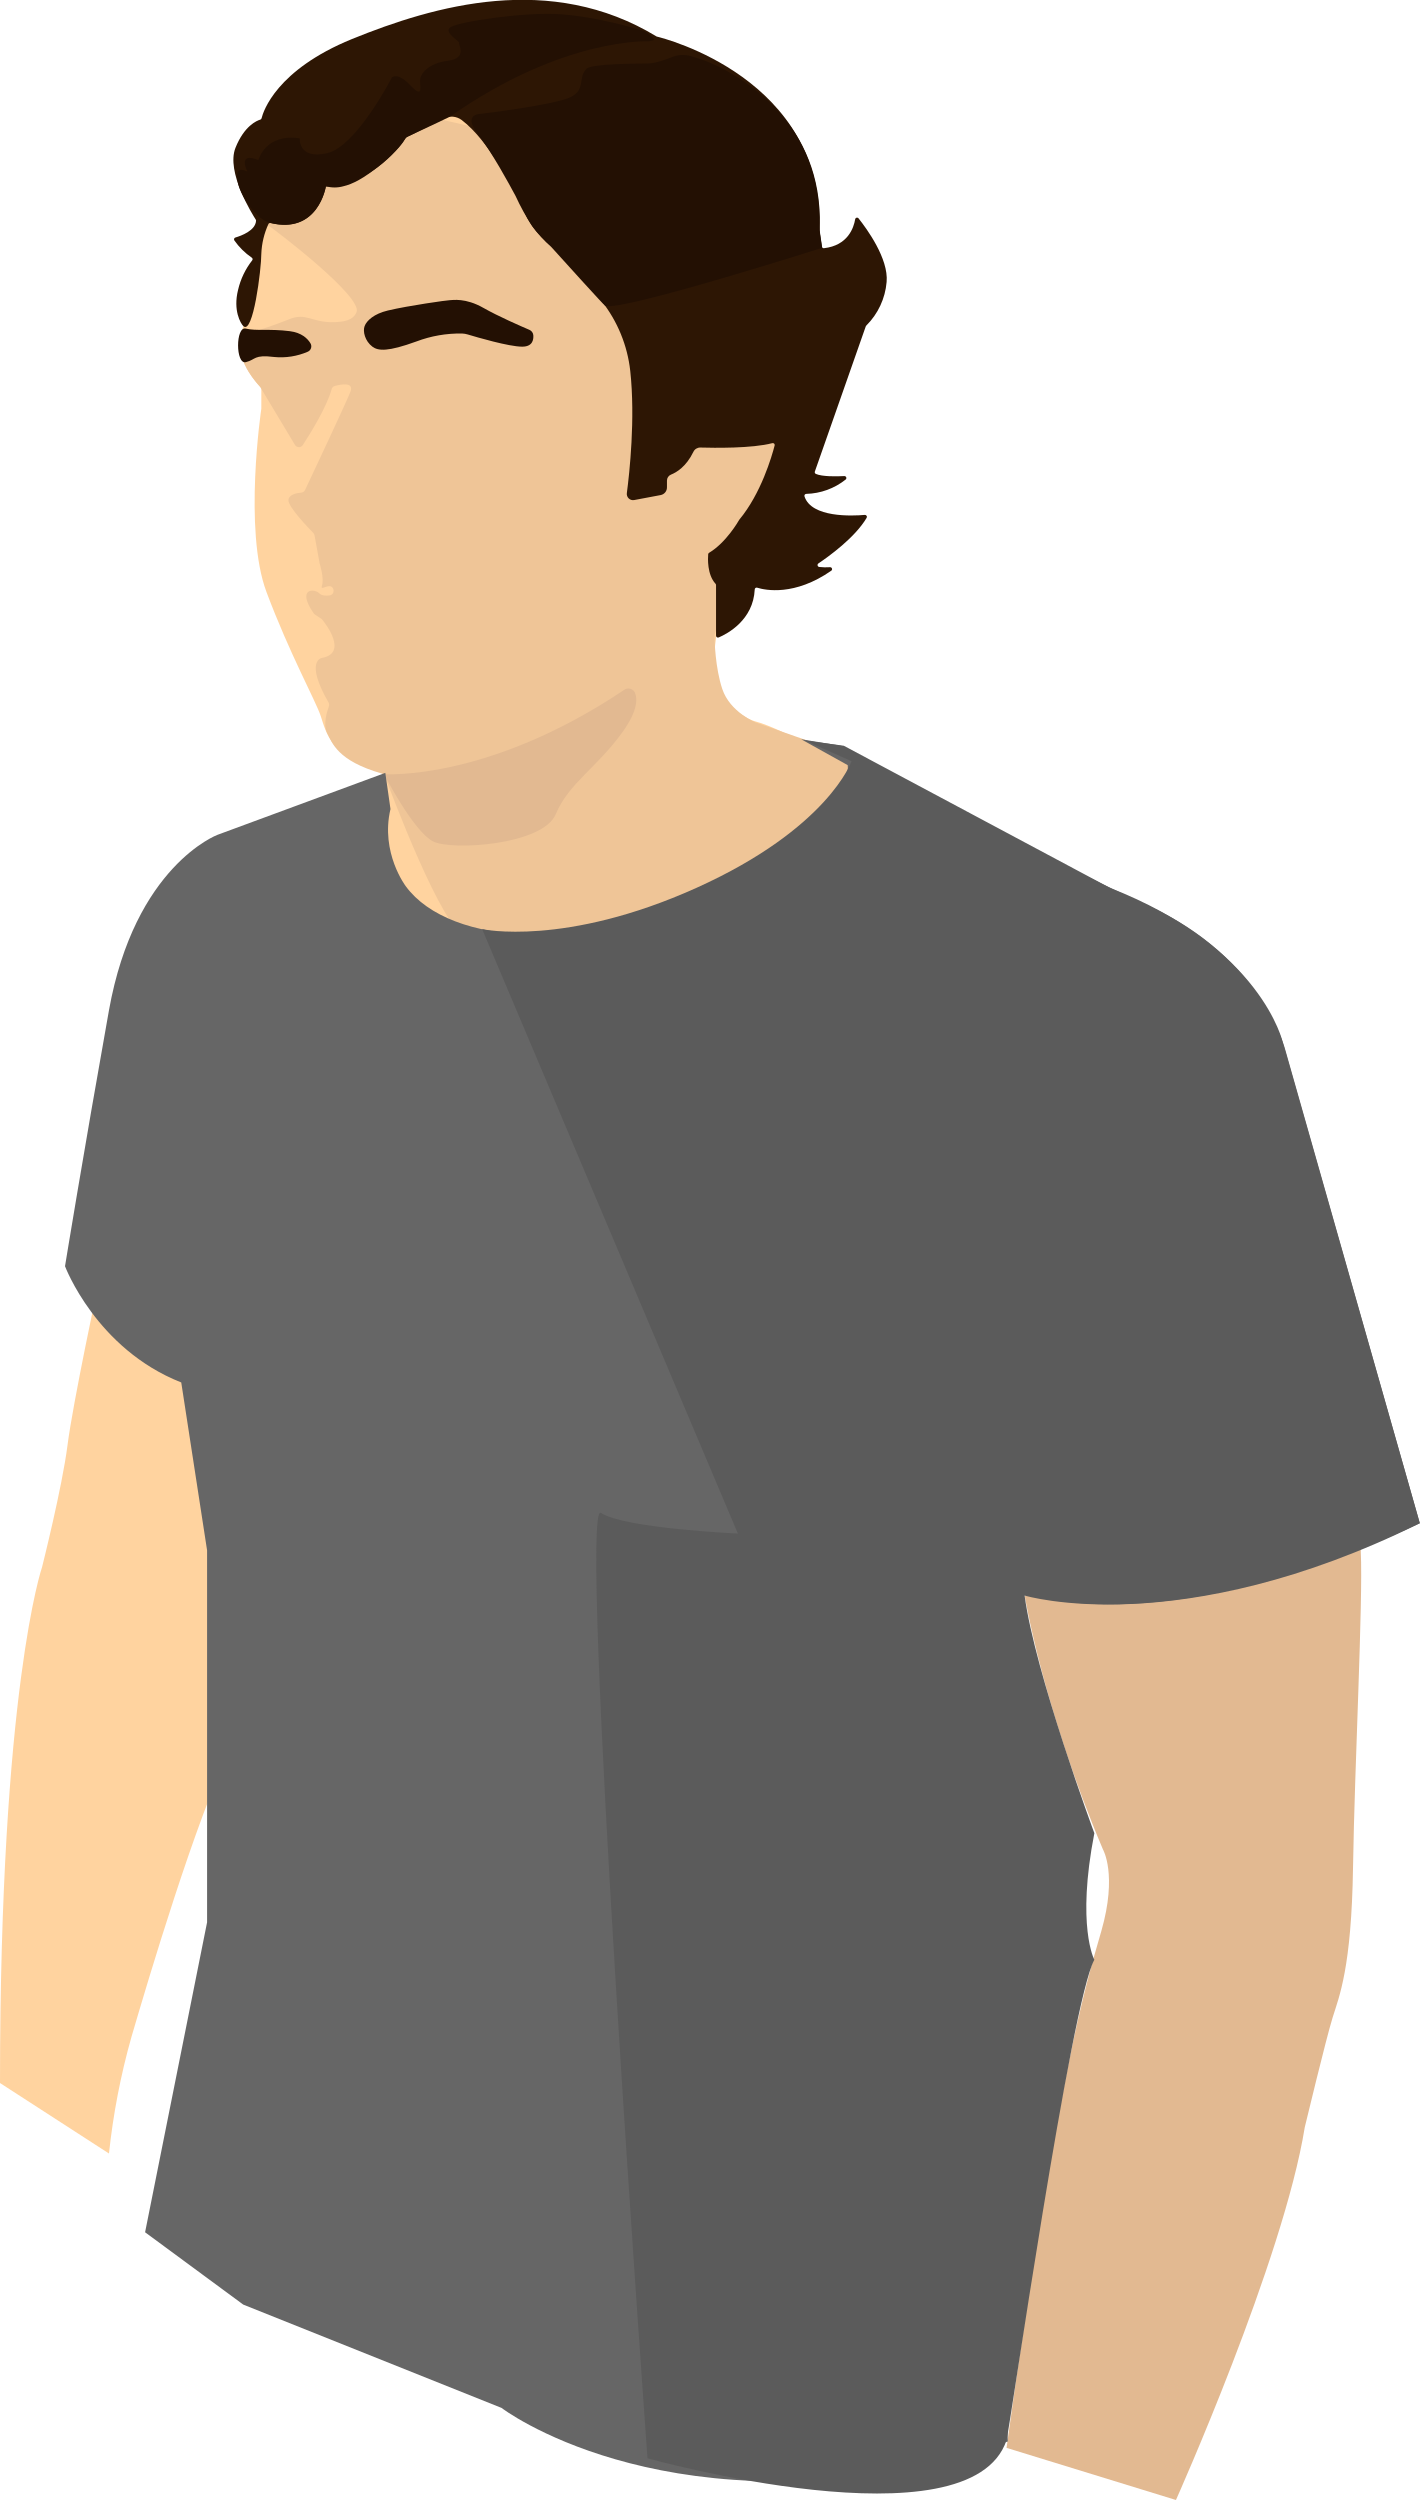
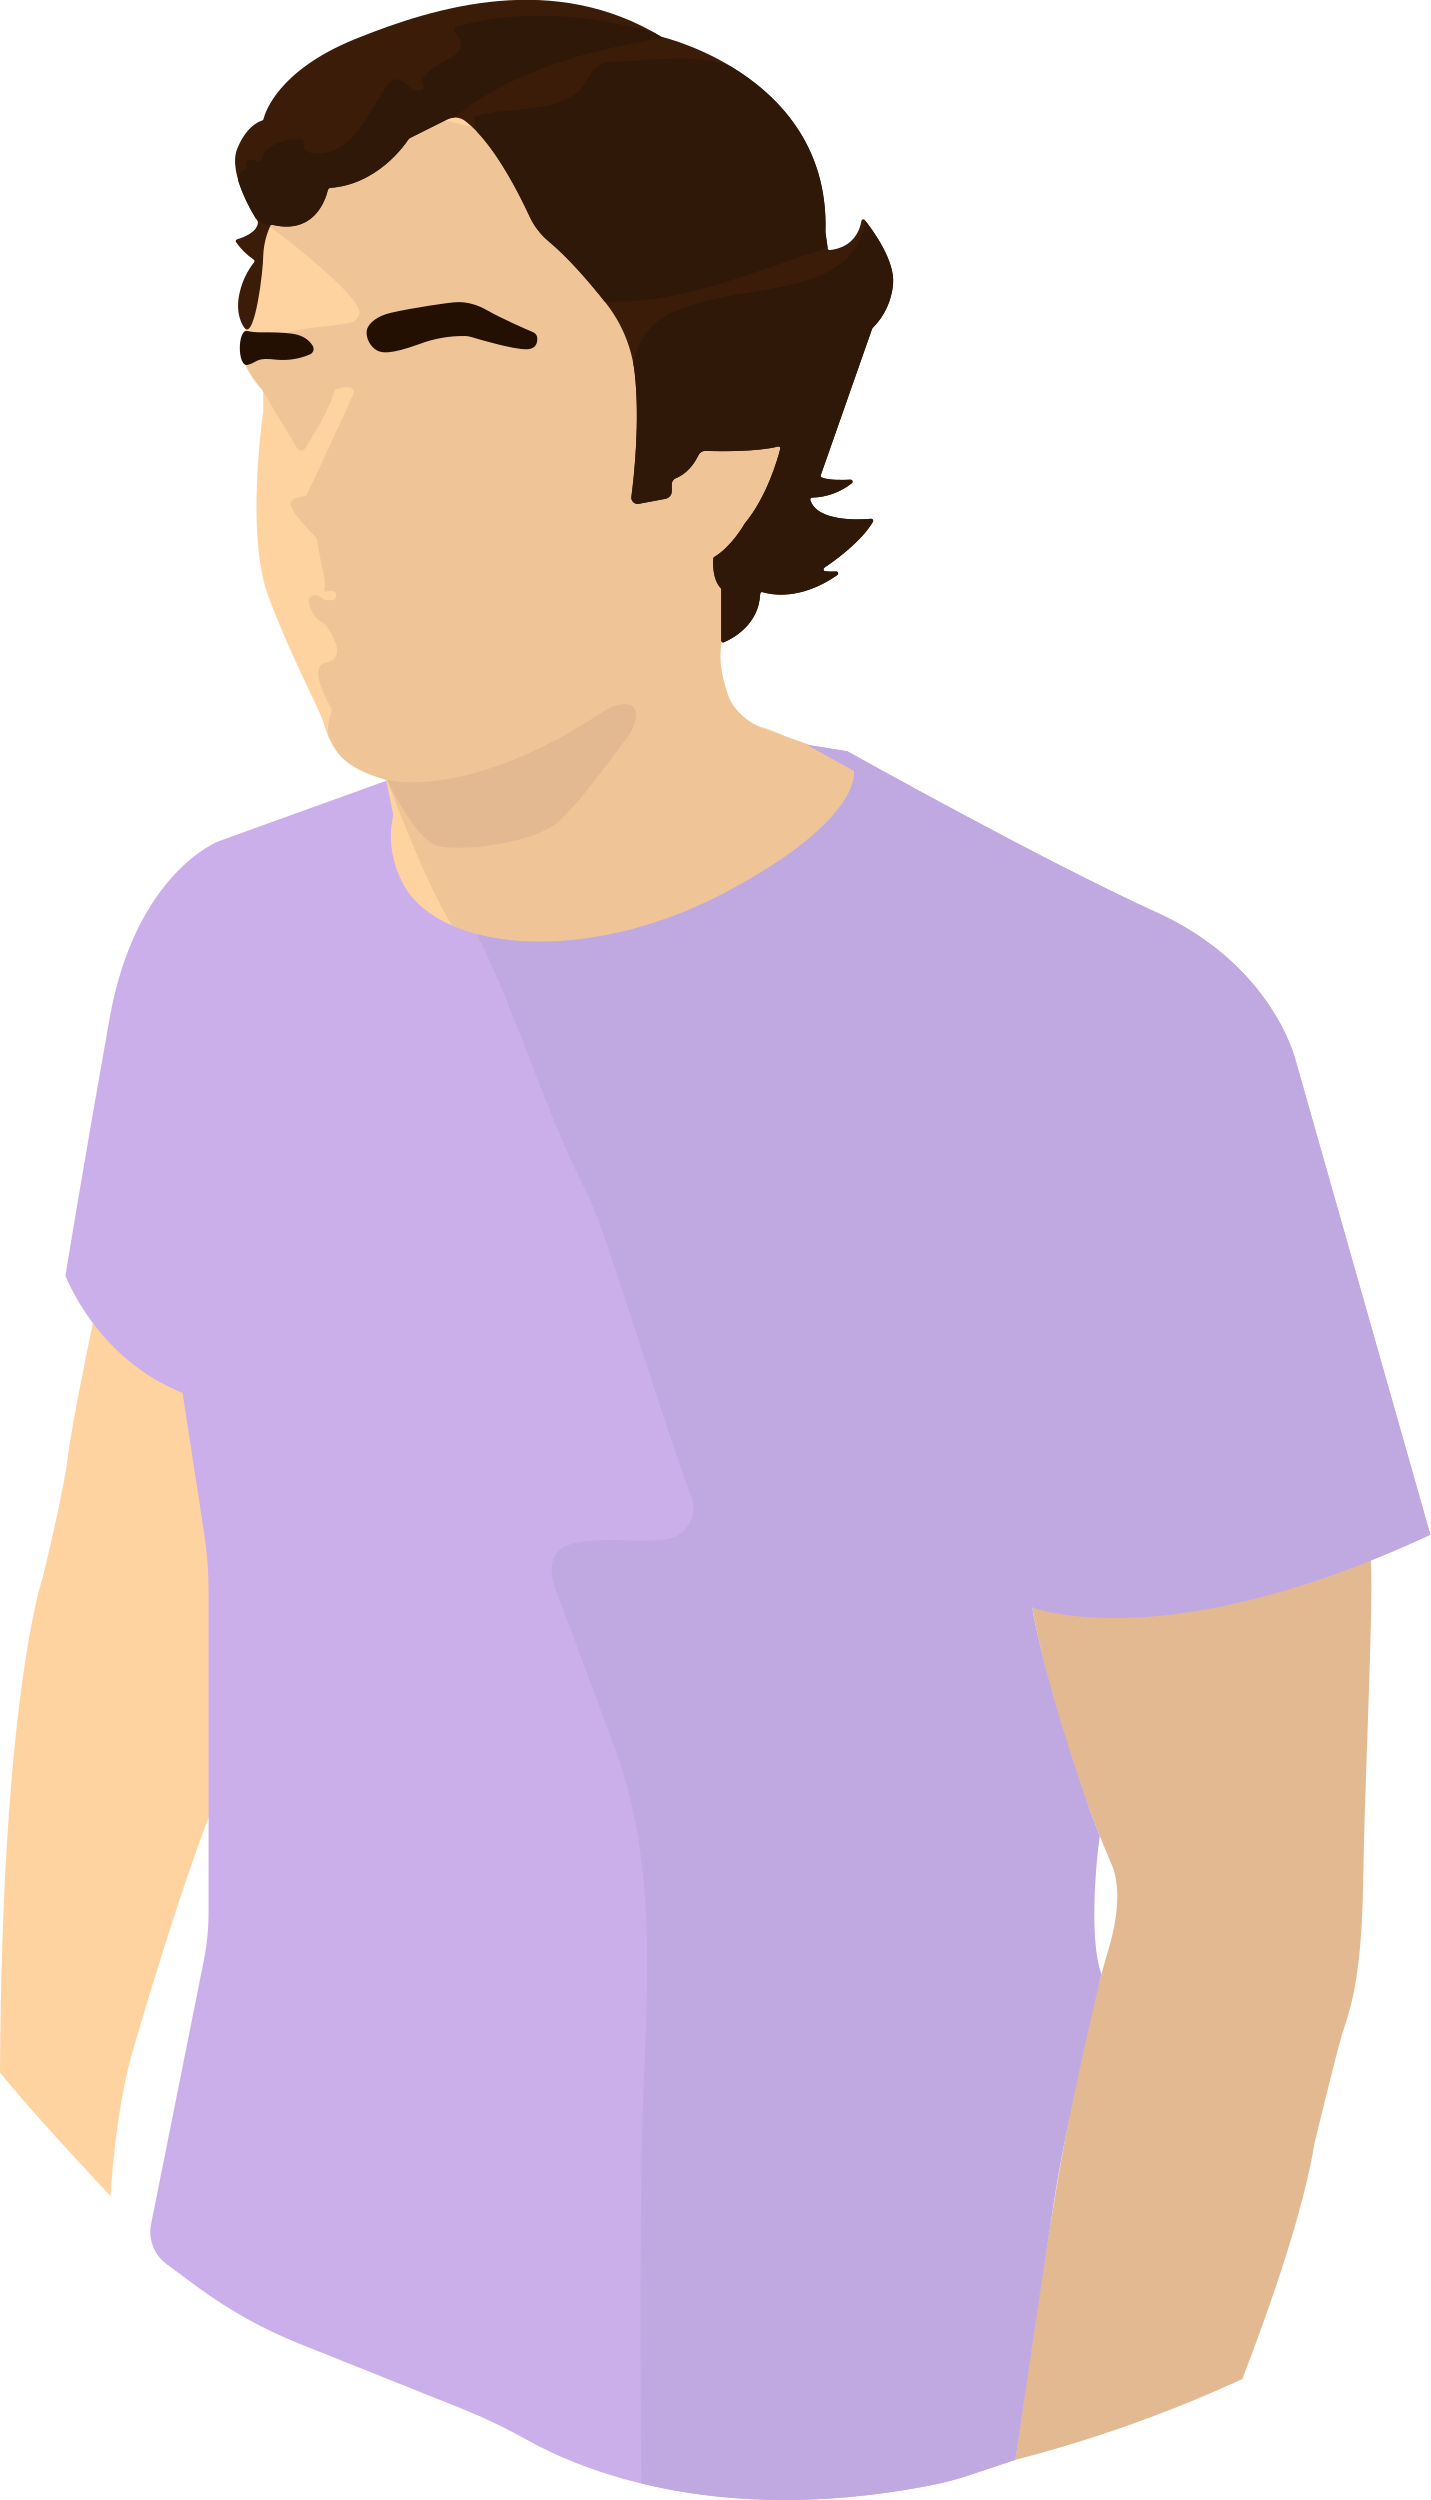
- <svg xmlns="http://www.w3.org/2000/svg" viewBox="0 0 549.67 967.86">
+ <svg xmlns="http://www.w3.org/2000/svg" viewBox="0 0 549.64 960.65">
  <defs>
-     <style>.cls-1{fill:#ffd39f;}.cls-2{fill:#5b5b5b;}.cls-3{fill:#efc597;}.cls-4{fill:#e2b991;}.cls-5{fill:#231003;}.cls-6{fill:#666;}.cls-7{fill:#2d1604;}</style>
+     <style>.cls-1{fill:#ffd39f;}.cls-2{fill:#5b5b5b;}.cls-3{fill:#efc597;}.cls-4{fill:#e2b991;}.cls-5{fill:#231003;}.cls-6{fill:#cbafeb;}.cls-7{fill:#bfa9e0;}.cls-8{fill:#3a1c08;}.cls-9{fill:#301809;}</style>
  </defs>
  <g id="Calque_2" data-name="Calque 2">
-     <g id="Calque_4" data-name="Calque 4">
-       <path class="cls-1" d="M101.17,158.21s-7,47,2,71,19,42,21,48,4,17,25,22l-29,34,52,39,89-12,40-20,37-38s-34-20-46-23c0,0-19-5-15-32s27-69,27-69l-3-36-42,2-15-40-31-40-39-30-39,13-32,31-4,18-4,28a19.66,19.66,0,0,0-2,12c1,7,8,14,8,14Z" />
-     </g>
-     <g id="Calque_8" data-name="Calque 8">
-       <path class="cls-2" d="M145.67,137.71s-9,18,3,25,42,7,49-2,11-19,11-23-31-12-31-12l-28,6Z" />
-       <path class="cls-3" d="M100.76,149.86l13.45,22.42a1.79,1.79,0,0,0,3,.05c3-4.58,9.31-14.8,11.2-21.7a1.74,1.74,0,0,1,1.24-1.22c2.3-.61,7.57-1.65,6,2.3-1.8,4.5-14.94,32.49-17.55,38a1.77,1.77,0,0,1-1.43,1c-1.7.14-5,.72-5,3,0,2.65,7.79,10.75,9.62,12.61a1.85,1.85,0,0,1,.48.93l1.88,10.34a1.89,1.89,0,0,0,0,.23c.27.82,1.89,6.12,1,8.89-.58,1.75.87.43,2.59.23,2.28-.28,2.66,3.24.38,3.56-1.43.2-3,.15-4-.79-2-2-8.86-2-2.21,7.7a2.11,2.11,0,0,0,.5.49l2.49,1.66a1.67,1.67,0,0,1,.39.36c1.36,1.68,10,12.94-.17,14.79,0,0-6.8,1,2.57,17.25a1.84,1.84,0,0,1,.13,1.52c-.71,1.92-2.3,7-.7,10.23,2,3.93,3.94,10.78,21.16,15.76a1.76,1.76,0,0,1,1.16,1c1.91,4.71,22.46,60.36,31.68,62.21,10,2,116,22,134-20,13.73-32,17-43.72,17.76-47.45a1.78,1.78,0,0,0-1.17-2l-38.59-13.51s-10-4-13-13c-2.71-8.13-3-18.71-3-20.68a1.87,1.87,0,0,1,.1-.62l30.52-86.62a1.8,1.8,0,0,0-.45-1.88L199,53.05a1.86,1.86,0,0,0-.84-.45L147.55,40.91a1.79,1.79,0,0,0-1.57.38L106,75.42a1.84,1.84,0,0,0-.5.7l-3.3,8.26a1.78,1.78,0,0,0,.63,2.13c5.75,4,37.53,28.5,35.21,34.32-1.38,3.44-5.46,3.75-8.37,3.88-9,.39-11-4-18-1A162.48,162.48,0,0,1,95,129.33a1.79,1.79,0,0,0-1.3,1.8l.36,7.75a1.93,1.93,0,0,0,.06.41c1.21,4.45,5.64,9.45,6.41,10.29A1.79,1.79,0,0,1,100.76,149.86Z" />
-     </g>
-     <g id="Calque_6" data-name="Calque 6">
-       <path class="cls-4" d="M148.67,299.71s40,2.92,93-32.65a2.81,2.81,0,0,1,4.16,1.13c1,2.45,1,7-4.66,15-10,14-21,20-26,32s-40.41,14.24-47.55,10.54C160,321.78,148.67,299.71,148.67,299.71Z" />
-     </g>
-     <g id="Calque_5" data-name="Calque 5">
-       <path class="cls-5" d="M119.17,136.16a2.27,2.27,0,0,0,1-3.29c-1.09-1.8-3.38-4.08-8-4.66-8-1-13,0-17-1s-4,14,0,13,3-3,11-2A26.27,26.27,0,0,0,119.17,136.16Z" />
-       <path class="cls-5" d="M141.17,126.21c.79-2.06,3.58-4.72,9-6,8-1.9,23-4,24-4s6-1,13,3c5.64,3.22,14.54,7.1,17.77,8.48a2.5,2.5,0,0,1,1.53,2.09c.14,1.78-.31,4.43-4.3,4.43-5.14,0-17.6-3.67-21.08-4.72a8.59,8.59,0,0,0-2.19-.37,47.6,47.6,0,0,0-17.73,3.09c-11,4-14.74,3.69-17,2C141.31,132.06,140.36,128.29,141.17,126.21Z" />
+     <g id="visage">
+       <g id="Calque_4" data-name="Calque 4">
+         <path class="cls-1" d="M101.14,158.21s-7,47,2,71,19,42,21,48,4,17,25,22l-29,34,52,39,89-12,40-20,37-38s-34-20-46-23c0,0-19-5-15-32s27-69,27-69l-3-36-42,2-15-40-31-40-39-30-39,13-32,31-4,18-4,28a19.66,19.66,0,0,0-2,12c1,7,8,14,8,14Z" />
+       </g>
+       <g id="Calque_8" data-name="Calque 8">
+         <path class="cls-2" d="M145.64,137.71s-9,18,3,25,42,7,49-2,11-19,11-23-31-12-31-12l-28,6Z" />
+         <path class="cls-3" d="M100.74,149.86l13.44,22.42a1.8,1.8,0,0,0,3,.05c3-4.58,9.31-14.8,11.19-21.7a1.75,1.75,0,0,1,1.24-1.22c2.29-.61,7.57-1.65,6,2.3-1.8,4.5-15,32.56-17.56,38.06a1.72,1.72,0,0,1-1.4,1c-1.69.14-5,.71-5,3,0,2.65,7.79,10.75,9.62,12.61a1.78,1.78,0,0,1,.48.93l1.88,10.34a1,1,0,0,0,.06.23c.26.82,1.75,6.08,1,8.89-.27,1,.88.43,2.59.23,2.28-.28,2.66,3.24.39,3.56-1.44.2-3,.15-4-.79-2-2-8.86-2-2.2,7.7a1.9,1.9,0,0,0,.49.49l2.49,1.66a1.67,1.67,0,0,1,.39.36c1.36,1.68,10,12.94-.17,14.79,0,0-6.8,1,2.57,17.26a1.74,1.74,0,0,1,.14,1.49c-.71,1.92-2.31,7.05-.71,10.25,2,3.93,3.94,10.78,21.16,15.76a1.8,1.8,0,0,1,1.17,1c1.9,4.71,22.46,60.36,31.67,62.21,10,2,116,22,134-20,13.73-32,17-43.72,17.76-47.45a1.78,1.78,0,0,0-1.16-2l-38.6-13.51s-10-4-13-13c-2.71-8.13-3.24-13.37-2.58-18.9,2.59-22,30.29-89.82,30.2-89a1.78,1.78,0,0,0-.45-1.88L199,53.05a1.81,1.81,0,0,0-.84-.45L147.52,40.91a1.77,1.77,0,0,0-1.56.38L106,75.42a1.84,1.84,0,0,0-.5.7l-3.31,8.26a1.78,1.78,0,0,0,.63,2.13c5.75,4,37.54,28.5,35.21,34.32-1.37,3.44-3.1,3.15-7.37,3.82-8.89,1.41-9.61.72-17.28,2.51a52.88,52.88,0,0,1-13.24,1.29c-3.26.05-6.88,1.37-7,2.53l-.09,1.7a31,31,0,0,0,.25,4.09c1,5.46,6.53,12,7.29,12.82A1.39,1.39,0,0,1,100.74,149.86Z" />
+       </g>
+       <g id="Calque_6" data-name="Calque 6">
+         <path class="cls-4" d="M148.64,299.71s31.22,8.54,84.23-27c1.45-1,9.19-4.23,11.13-.06,1.15,2.47-.22,7.11-2.86,10.59-10.39,13.71-16.74,22.87-26,32s-40.67,12.5-48.12,9.41C159.07,321.32,148.64,299.71,148.64,299.71Z" />
+       </g>
+       <g id="Calque_5" data-name="Calque 5">
+         <path class="cls-5" d="M119.15,136.16a2.27,2.27,0,0,0,1-3.29c-1.09-1.8-3.38-4.08-8-4.66-8-1-13,0-17-1s-4,14,0,13,3-3,11-2A26.32,26.32,0,0,0,119.15,136.16Z" />
+         <path class="cls-5" d="M141.14,126.21c.8-2.06,3.58-4.72,9-6,8-1.9,23-4,24-4s6-1,13,3c5.65,3.22,14.54,7.1,17.77,8.48a2.5,2.5,0,0,1,1.53,2.09c.14,1.78-.31,4.43-4.3,4.43-5.13,0-17.59-3.67-21.08-4.72a8.51,8.51,0,0,0-2.19-.37,47.63,47.63,0,0,0-17.73,3.09c-11,4-14.73,3.69-17,2C141.28,132.06,140.33,128.29,141.14,126.21Z" />
+       </g>
    </g>
    <g id="Calque_10" data-name="Calque 10">
-       <path class="cls-4" d="M526.82,600.75c.91,19.26-2.41,83-3,122.1s-5.38,50.11-7.91,58.25-10.77,42.42-10.77,42.42c-8.26,51.36-49.88,144.34-49.88,144.34l-65.58-20.18c20.18-146.06,30.38-178.11,36.69-200.06S427,716,427,716c-23.28-55-30.29-98.26-30.29-98.26l129.69-34.16Z" />
+       <path class="cls-4" d="M515.9,781.1c2.52-8.14,7.33-19.15,7.91-58.25s3.9-102.84,3-122.1l-.46-17.2L396.64,617.71s7,43.23,30.29,98.26c0,0,5.74,9.69-.57,31.65s-16.18,52.87-36.22,197.59a517.38,517.38,0,0,0,87.25-31.06C488.75,884.64,501,849,505.12,823.52,505.12,823.52,513.37,789.24,515.9,781.1Z" />
    </g>
    <g id="Calque_11" data-name="Calque 11">
-       <path class="cls-1" d="M38.29,496S28.2,543.2,26.14,559.48s-9.86,47.23-9.86,47.23S0,654,0,806.43l42.19,27.29a270.05,270.05,0,0,1,8.71-45.17c6.65-22.7,24.77-83.7,38.53-112.13s14.9-165.55,14.9-165.55Z" />
-     </g>
-     <g id="Calque_2-2" data-name="Calque 2">
-       <path class="cls-6" d="M381.17,557.21l12.5,58.5s51,23,156-26l-52-183s-9-36-53-56-119-62-119-62l-15.5-2.5,18,10s4,18-48,46-106,24-123,1c0,0-10-13-6-30l-2-14-65,24s-32,12-42,68-17,99-17,99,12,32,45,45l10,65v144l-24,120,38,28,100,40s60,46,172,21l24-8Z" />
+       <path class="cls-1" d="M50.88,788.55c6.65-22.7,24.76-83.7,38.52-112.13s14.9-165.55,14.9-165.55L38.27,496S28.18,543.2,26.11,559.48s-9.86,47.23-9.86,47.23S.7,651.87,0,796.33c10.9,14,42.47,47.56,42.47,47.56S44.23,811.25,50.88,788.55Z" />
    </g>
    <g id="Calque_7" data-name="Calque 7">
-       <path class="cls-2" d="M186.67,359.71l99,234s-44-2-53-8,18,366,18,366,125,34.93,139-7c1-3,25-170,34-186,0,0-7-13,0-49,0,0-23-62-27-92,0,0,60,18,153-28l-53-186s-8-37-67-60l-103-55-15-2,18,8s-9,26-60,49S186.67,359.71,186.67,359.71Z" />
+       <path class="cls-6" d="M497.64,406.71s-9-36-53-56-119-62-119-62l-15.5-2.5,18,10s4,18-48,46-106,24-123,1c0,0-10-13-6-30L148.46,300l-64.32,23.2s-32,12-42,68-17,99-17,99,12,32,45,45l8.3,53.92a147.13,147.13,0,0,1,1.7,22.28V734.75a95.78,95.78,0,0,1-1.85,18.73L58.05,854.66A15.31,15.31,0,0,0,64,870l12,8.88a176,176,0,0,0,39,21.71l62.7,25.08a215.85,215.85,0,0,1,25.2,12.09c19.65,11,71.87,33.12,153.31,17.52a141.16,141.16,0,0,0,17.82-4.69l16.07-5.36-9-388,12.5,58.5s51,23,156-26Z" />
+       <path class="cls-7" d="M390.13,944.91l.1.18s8.57-59.27,14.82-99.4c5.24-33.67,18.17-87.13,18.17-87.13-4.39-12.2-2.6-39-.62-53.13,0,0-3.45-8.92-3.59-9.31-10.6-29.56-19.43-60.8-22.37-78.41,11.76,3.84,61.9,14.51,153-28l-52-183s-9-36-53-56-119-62-119-62l-15.5-2.5,18,10s4,18-48,46c-35.5,19.12-71.93,23.31-96.89,16.73,16,32.17,25.94,67.84,42.39,99.77,6.84,12.82,28.28,85.53,40,116.39a12.14,12.14,0,0,1-9.83,16.39c-11.25,1.34-23.17-.84-34.16,1.22-9,2-12.7,8.12-7,21,9.28,24.57,13,35,20,54,20,49,13,104,12,156-.76,43.63-.65,87.12-.23,130.57,27.43,6.68,65.36,10,113.16.33a103.59,103.59,0,0,0,12.23-3.29l18.34-6.11Z" />
    </g>
    <g id="Calque_3" data-name="Calque 3">
-       <path class="cls-7" d="M126.17,72.21c18.87-.95,29.73-17,30.89-18.84a.83.83,0,0,1,.3-.26l14.5-7.25a6.55,6.55,0,0,1,6.9.62c10.57,8,20.21,26.86,24.72,36.62a27.4,27.4,0,0,0,7.29,9.57c7.95,6.62,16.34,16.52,22.11,23.85A53.12,53.12,0,0,1,244,143.62c2,18.43-.28,39.34-1.32,47.28a2.41,2.41,0,0,0,2.84,2.69l10.21-1.92a3,3,0,0,0,2.48-3v-2.6a2.49,2.49,0,0,1,1.56-2.33c2.1-.83,5.89-3.05,8.68-8.83a2.9,2.9,0,0,1,2.67-1.65c5.26.16,20.07.38,27.88-1.7a.73.73,0,0,1,.9.89c-1.11,4.29-5.26,18.61-13.66,28.71l-.05.07c-.35.62-5.09,8.86-11.68,12.79a.69.69,0,0,0-.34.53c-.13,1.57-.44,7.89,2.83,11.43a.75.75,0,0,1,.21.51v19.59a.75.75,0,0,0,1.05.7c3.32-1.42,13.38-6.71,13.93-18.58a.72.72,0,0,1,.94-.68c3.2,1,14.51,3.31,28.69-6.57a.75.75,0,0,0-.47-1.36,23,23,0,0,1-4.16-.09.75.75,0,0,1-.35-1.37c4-2.69,14.17-10,18.67-17.65a.76.76,0,0,0-.72-1.14c-4.85.43-20.64,1.14-23.33-7.14a.74.74,0,0,1,.7-1,25.51,25.51,0,0,0,15.21-5.53.76.76,0,0,0-.5-1.36c-3.11.16-8.52.25-11-.83a.74.74,0,0,1-.4-.94l19.71-56.2a.79.79,0,0,1,.2-.3,27,27,0,0,0,7.87-16.88c.82-9-7.71-20.64-10.86-24.61a.74.74,0,0,0-1.32.34c-.55,3.28-2.81,10.16-12.1,11.2a.75.75,0,0,1-.82-.64c-.24-1.67-.83-5.79-.9-6.25v-.09c1.93-58.84-60.6-74.38-62.93-74.94l-.14-.05c-41-24.95-85.95-12-117.93,1C107,27.07,101.92,43.08,101.26,45.81a.71.71,0,0,1-.48.5c-1.4.41-6.22,2.43-9.61,10.9C87.42,66.58,97.73,83,99,85a.77.77,0,0,1,.13.46c-.23,3.82-5.75,5.83-8,6.49a.74.74,0,0,0-.41,1.12,26.54,26.54,0,0,0,6.75,6.68.72.72,0,0,1,.15,1.07,29.14,29.14,0,0,0-5.45,11.39c-2,8,1,13,2,14,3.81,3.81,7-22,7-28a30.54,30.54,0,0,1,2.74-11.46.73.73,0,0,1,.84-.4c18.48,4.47,21.42-14.14,21.42-14.14" />
+       <path class="cls-8" d="M126.14,72.21c18.87-.95,29.73-17,30.9-18.84a.73.73,0,0,1,.29-.26l14.5-7.25a6.57,6.57,0,0,1,6.91.62c10.56,8,20.21,26.86,24.72,36.62a27.26,27.26,0,0,0,7.28,9.57c7.95,6.62,16.34,16.52,22.12,23.85a53.1,53.1,0,0,1,11.07,27.1c2,18.43-.27,39.34-1.32,47.28a2.42,2.42,0,0,0,2.84,2.69l10.21-1.92a3,3,0,0,0,2.48-3v-2.6a2.49,2.49,0,0,1,1.56-2.33c2.1-.83,5.89-3.05,8.69-8.83a2.89,2.89,0,0,1,2.67-1.65c5.26.16,20.06.38,27.87-1.7a.73.73,0,0,1,.9.89c-1.1,4.29-5.26,18.61-13.66,28.71l-.05.07c-.35.62-5.09,8.86-11.67,12.79a.67.67,0,0,0-.34.53c-.14,1.57-.45,7.89,2.83,11.43a.74.74,0,0,1,.2.51v19.59a.75.75,0,0,0,1.05.7c3.32-1.42,13.39-6.71,13.93-18.58a.72.72,0,0,1,.94-.68c3.21,1,14.51,3.31,28.7-6.57a.75.75,0,0,0-.48-1.36,23,23,0,0,1-4.16-.09.75.75,0,0,1-.35-1.37c4-2.69,14.18-10,18.67-17.65a.76.76,0,0,0-.72-1.14c-4.85.43-20.64,1.14-23.33-7.14a.74.74,0,0,1,.71-1,25.55,25.55,0,0,0,15.21-5.53.76.76,0,0,0-.51-1.36c-3.11.16-8.52.25-11-.83a.75.75,0,0,1-.4-.94l19.72-56.2a.67.67,0,0,1,.19-.3,27,27,0,0,0,7.87-16.88c.82-9-7.71-20.64-10.86-24.61a.74.74,0,0,0-1.31.34c-.55,3.28-2.81,10.16-12.11,11.2a.75.75,0,0,1-.82-.64c-.24-1.67-.83-5.79-.89-6.25a.28.28,0,0,1,0-.09c1.93-58.84-60.59-74.38-62.93-74.94l-.14-.05c-41-24.95-85.95-12-117.93,1C107,27.07,101.89,43.08,101.23,45.81a.71.71,0,0,1-.48.5c-1.4.41-6.22,2.43-9.61,10.9C87.39,66.58,97.7,83,99,85a.83.83,0,0,1,.12.46c-.23,3.82-5.75,5.83-8,6.49a.74.74,0,0,0-.42,1.12,26.38,26.38,0,0,0,6.76,6.68.74.74,0,0,1,.15,1.07,29,29,0,0,0-5.46,11.39c-2,8,1,13,2,14,3.81,3.81,7-22,7-28a30.31,30.31,0,0,1,2.75-11.46.72.72,0,0,1,.83-.4c18.48,4.47,21.42-14.14,21.42-14.14" />
    </g>
-     <g id="Calque_9" data-name="Calque 9">
-       <path class="cls-5" d="M251.24,16s-33.06-1.72-77,29.14c0,0-6.55,3.22-16.29,7.7a2.48,2.48,0,0,0-1.13,1c-.72,1.3-2.93,4.51-9.2,9.7-6.85,5.66-11.27,7.78-14.69,8.57a12.54,12.54,0,0,1-6.79,0s-3,19.19-22.19,14a11,11,0,0,1-4.11-2.72C97,81,93.13,75.26,92.18,71.17c-1.2-5.16.3-6.37,3.59-4.76,0,0-4.13-7.8,4.28-4.44,0,0,2.68-10.47,16-8.4,0,0-.69,8.33,10.62,5.73S151.72,30,151.72,30s2.14-2.22,7,2.9,4.05,1.53,3.9-1.38,3.06-7,10.78-8,4-6.19,4.35-6.88-6-3.9-3.51-6,28.51-6.12,42.8-5.12,29.66,5.65,32.1,6.49a10.36,10.36,0,0,1,4.28,3.44Z" />
-       <path class="cls-5" d="M213.37,95.56a46.14,46.14,0,0,1-7.3-8,85.23,85.23,0,0,1-6.47-11.69c-2.6-4.82-8.88-16.48-14.76-24.2s1.35-7.6,1.35-7.6,29.2-3.52,34.93-6.57,2.56-7.38,5.89-10.86c1.93-2,19.18-2,23.84-2.06,2.72-.05,6.54-1.36,9.24-2.46a11.29,11.29,0,0,1,7.3-.41,61.86,61.86,0,0,1,12.81,5.09c7.11,4,38.45,20.76,37.16,61.07a15.94,15.94,0,0,0,.14,2.58l.81,5.48s-77.43,24.66-84,22.48C233.9,118.29,217.79,100.45,213.37,95.56Z" />
+     <g id="Calque_3_-_copie" data-name="Calque 3 - copie">
+       <path class="cls-9" d="M254.21,14.22l-.14-.05c-1-.59-1.94-1.15-2.92-1.7a1.62,1.62,0,0,0-.33-.13c-24.83-6.77-50.4-9-75.17-2.21a1.41,1.41,0,0,0-.76,2.18c7.45,10.23-5.58,8.82-12.25,17.4-.64.64,0,2.1.2,3.33a1.41,1.41,0,0,1-1.38,1.67h-2.24a1.41,1.41,0,0,1-1-.41c-2.86-2.85-5.72-5.46-8.59-2.59-9,12-14,29-30,27-.81,0-3.62-1.33-3-3.44a1.4,1.4,0,0,0-1.27-1.79c-5.59-.2-13.2,1.75-14.52,7.44a1.4,1.4,0,0,1-1.92,1,5.51,5.51,0,0,0-3.47-.48,1.37,1.37,0,0,0-1,1.74c0,.12.08.24.13.36a1.41,1.41,0,0,1-1.38,1.92.85.85,0,0,0-.61.28,15,15,0,0,0-1,3.17,1.42,1.42,0,0,0,0,.71,66.74,66.74,0,0,0,6.5,14,1.18,1.18,0,0,0,.4.43,21,21,0,0,0,4.65,2.42,1.3,1.3,0,0,0,1,0,.69.69,0,0,1,.49-.06C120.61,90.19,125,77,125.93,73.19a1.41,1.41,0,0,1,1.26-1c17.44-1.41,27.78-15.67,29.65-18.46a2.19,2.19,0,0,1,.83-.74l14.16-7.08a6.68,6.68,0,0,1,2.29-.66,1.41,1.41,0,0,0,.73-.29c23.37-18.62,51.69-25.64,80.26-30.45Z" />
+       <path class="cls-9" d="M318,95.17c-.26-1.83-.78-5.48-.84-5.92a.28.28,0,0,1,0-.09c1.1-33.45-18.64-52.91-36.3-63.57-15-5.75-31.12-1.88-47.2-1.88-7,1-8,9-12,12-10,8-26,5-39,9-.88,0-.2,3.14.66,5.94,8.71,9.19,16.31,24.12,20.16,32.45a27.26,27.26,0,0,0,7.28,9.57c7.75,6.45,15.91,16,21.67,23.29C261.54,117,290.06,104.16,318,95.17Z" />
+       <path class="cls-9" d="M335.08,126.39a.67.67,0,0,1,.19-.3,27,27,0,0,0,7.87-16.88c.8-8.83-7.39-20.21-10.67-24.37C327.15,118,279,106.43,253.64,122.71c-5.32,3.55-8.88,9.9-10.29,17,.24,1.3.44,2.61.58,3.93,2,18.43-.27,39.34-1.32,47.28a2.42,2.42,0,0,0,2.84,2.69l10.21-1.92a3,3,0,0,0,2.48-3v-2.6a2.49,2.49,0,0,1,1.56-2.33c2.1-.83,5.89-3.05,8.69-8.83a2.89,2.89,0,0,1,2.67-1.65c5.26.16,20.06.38,27.87-1.7a.73.73,0,0,1,.9.89c-1.1,4.29-5.26,18.61-13.66,28.71l-.05.07c-.35.62-5.09,8.86-11.67,12.79a.67.67,0,0,0-.34.53c-.14,1.57-.45,7.89,2.83,11.43a.74.74,0,0,1,.2.51v19.59a.75.75,0,0,0,1.05.7c3.32-1.42,13.39-6.71,13.93-18.58a.72.72,0,0,1,.94-.68c3.21,1,14.51,3.31,28.7-6.57a.75.75,0,0,0-.48-1.36,23,23,0,0,1-4.16-.09.75.75,0,0,1-.35-1.37c4-2.69,14.18-10,18.67-17.65a.76.76,0,0,0-.72-1.14c-4.85.43-20.64,1.14-23.33-7.14a.74.74,0,0,1,.71-1,25.48,25.48,0,0,0,15.21-5.53.76.76,0,0,0-.51-1.36c-3.11.16-8.52.25-11-.83a.75.75,0,0,1-.4-.94Z" />
    </g>
  </g>
</svg>
